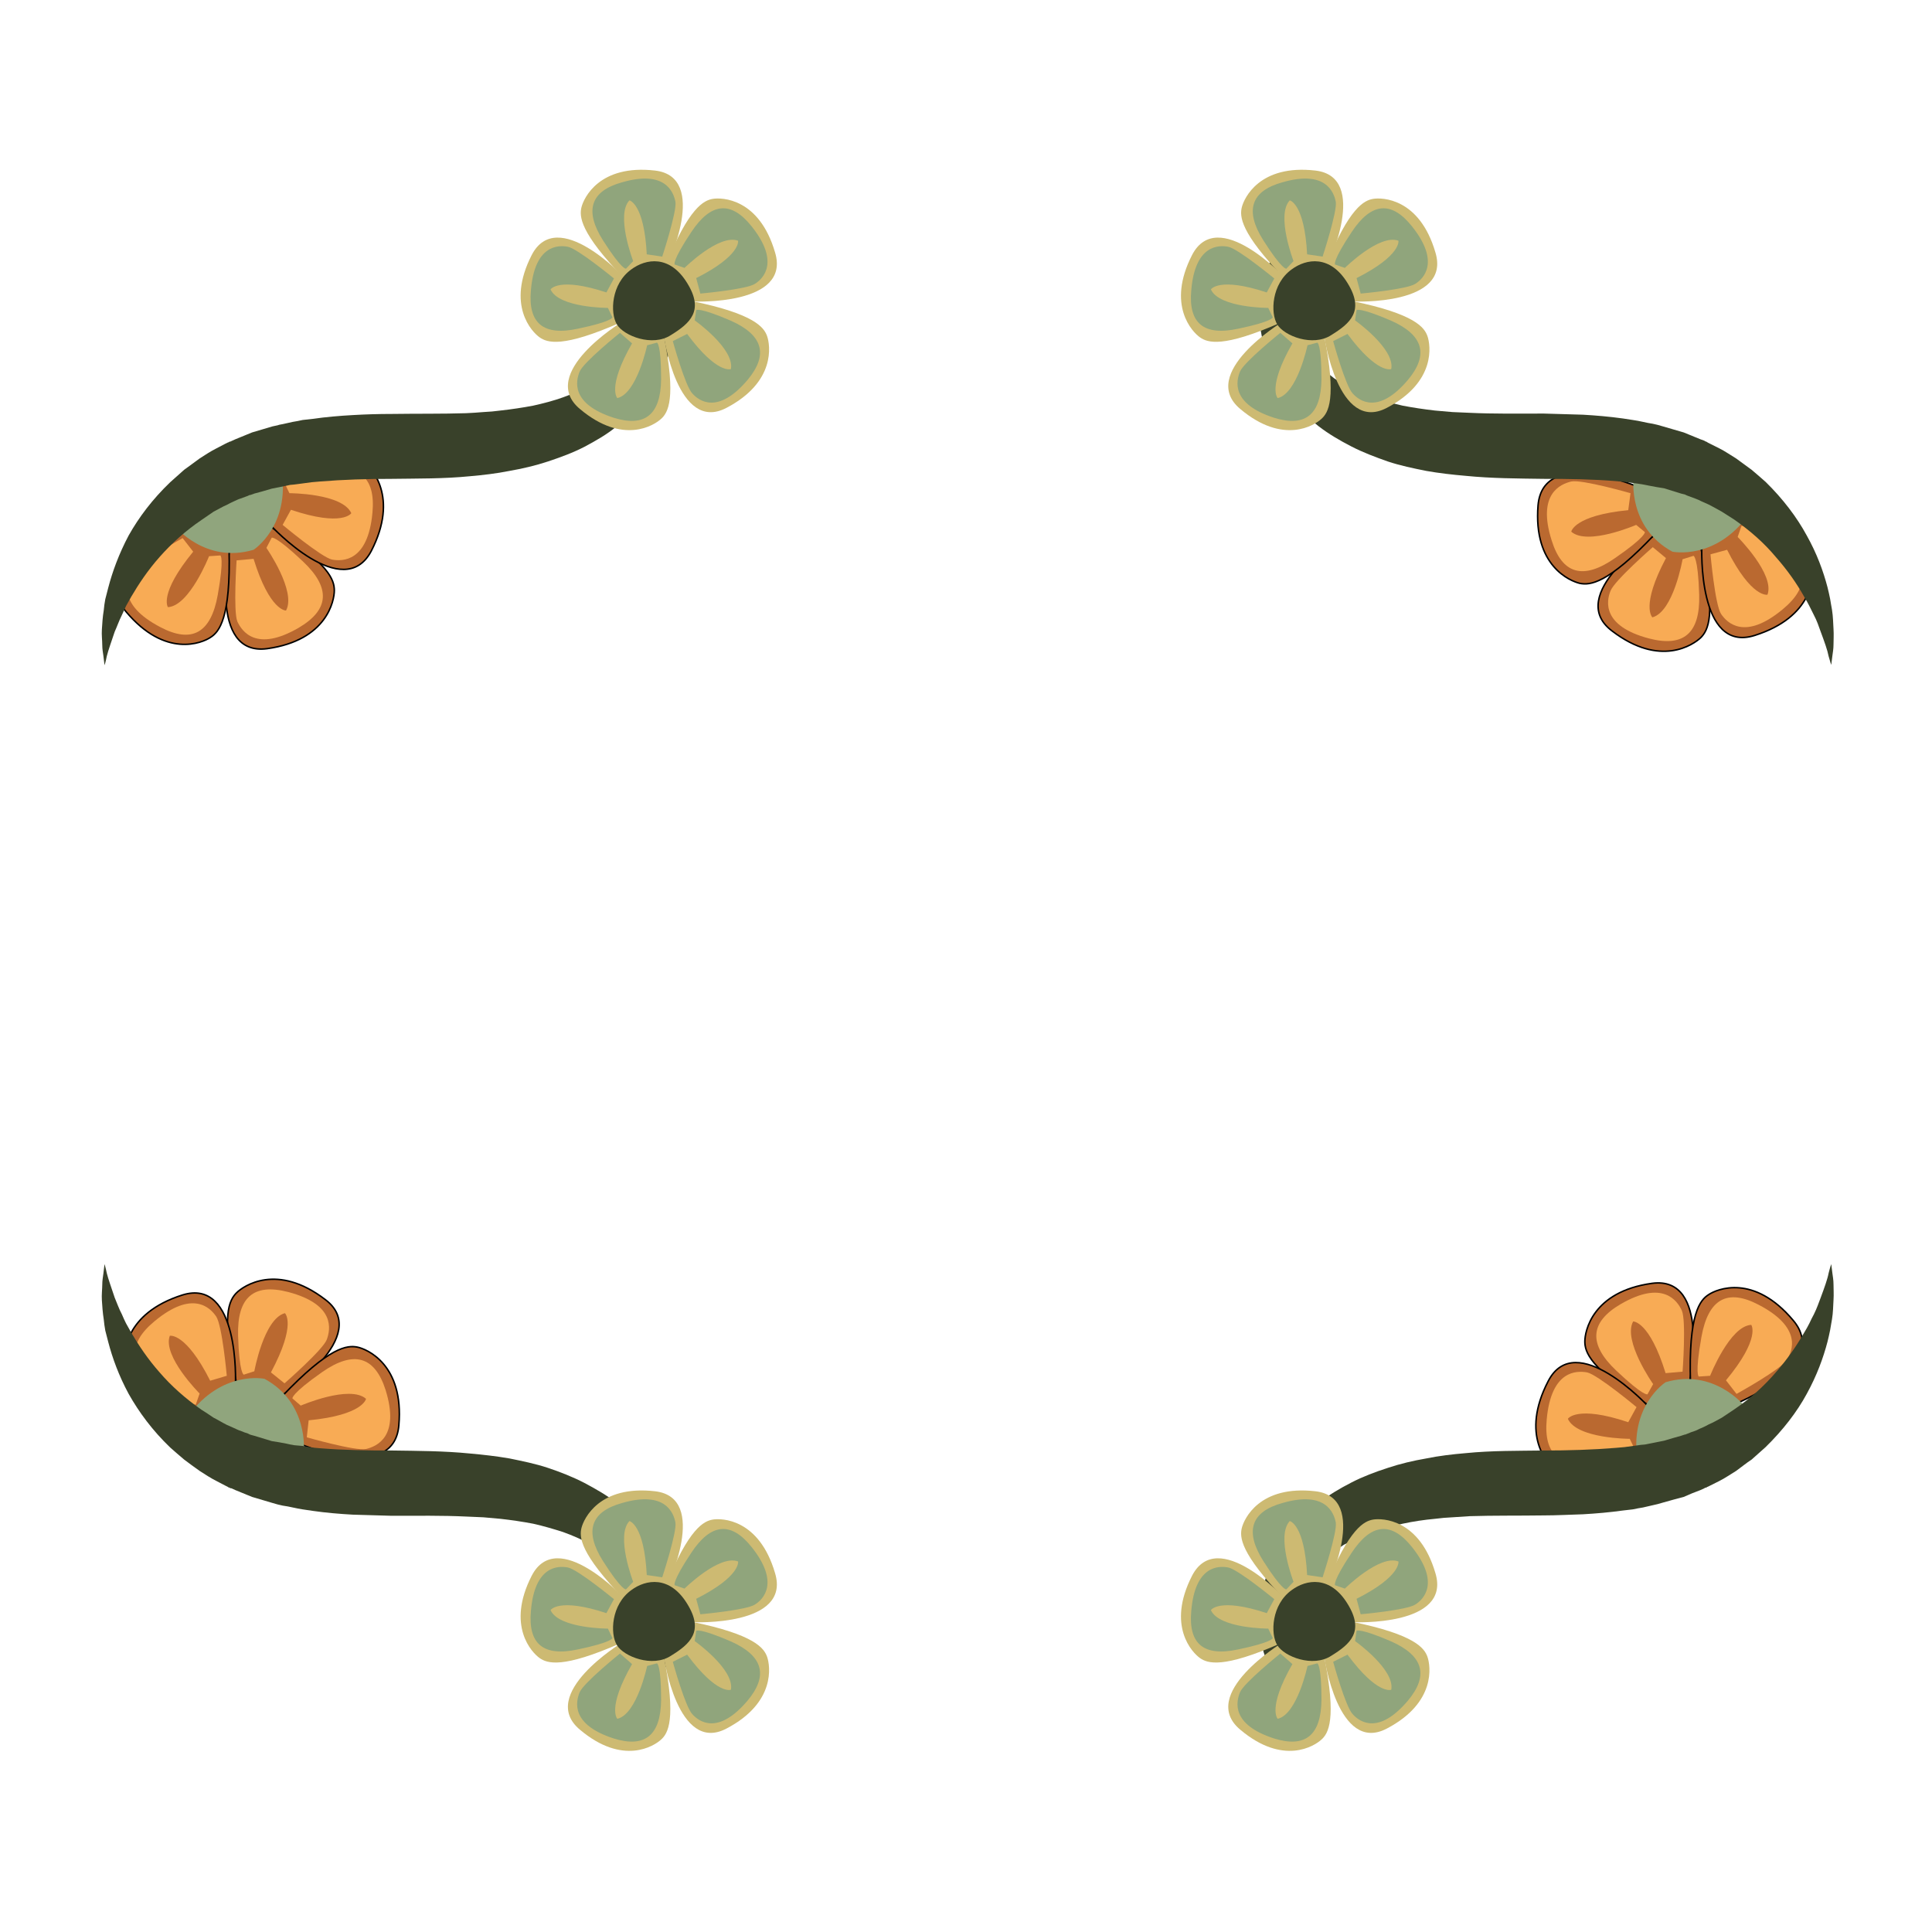
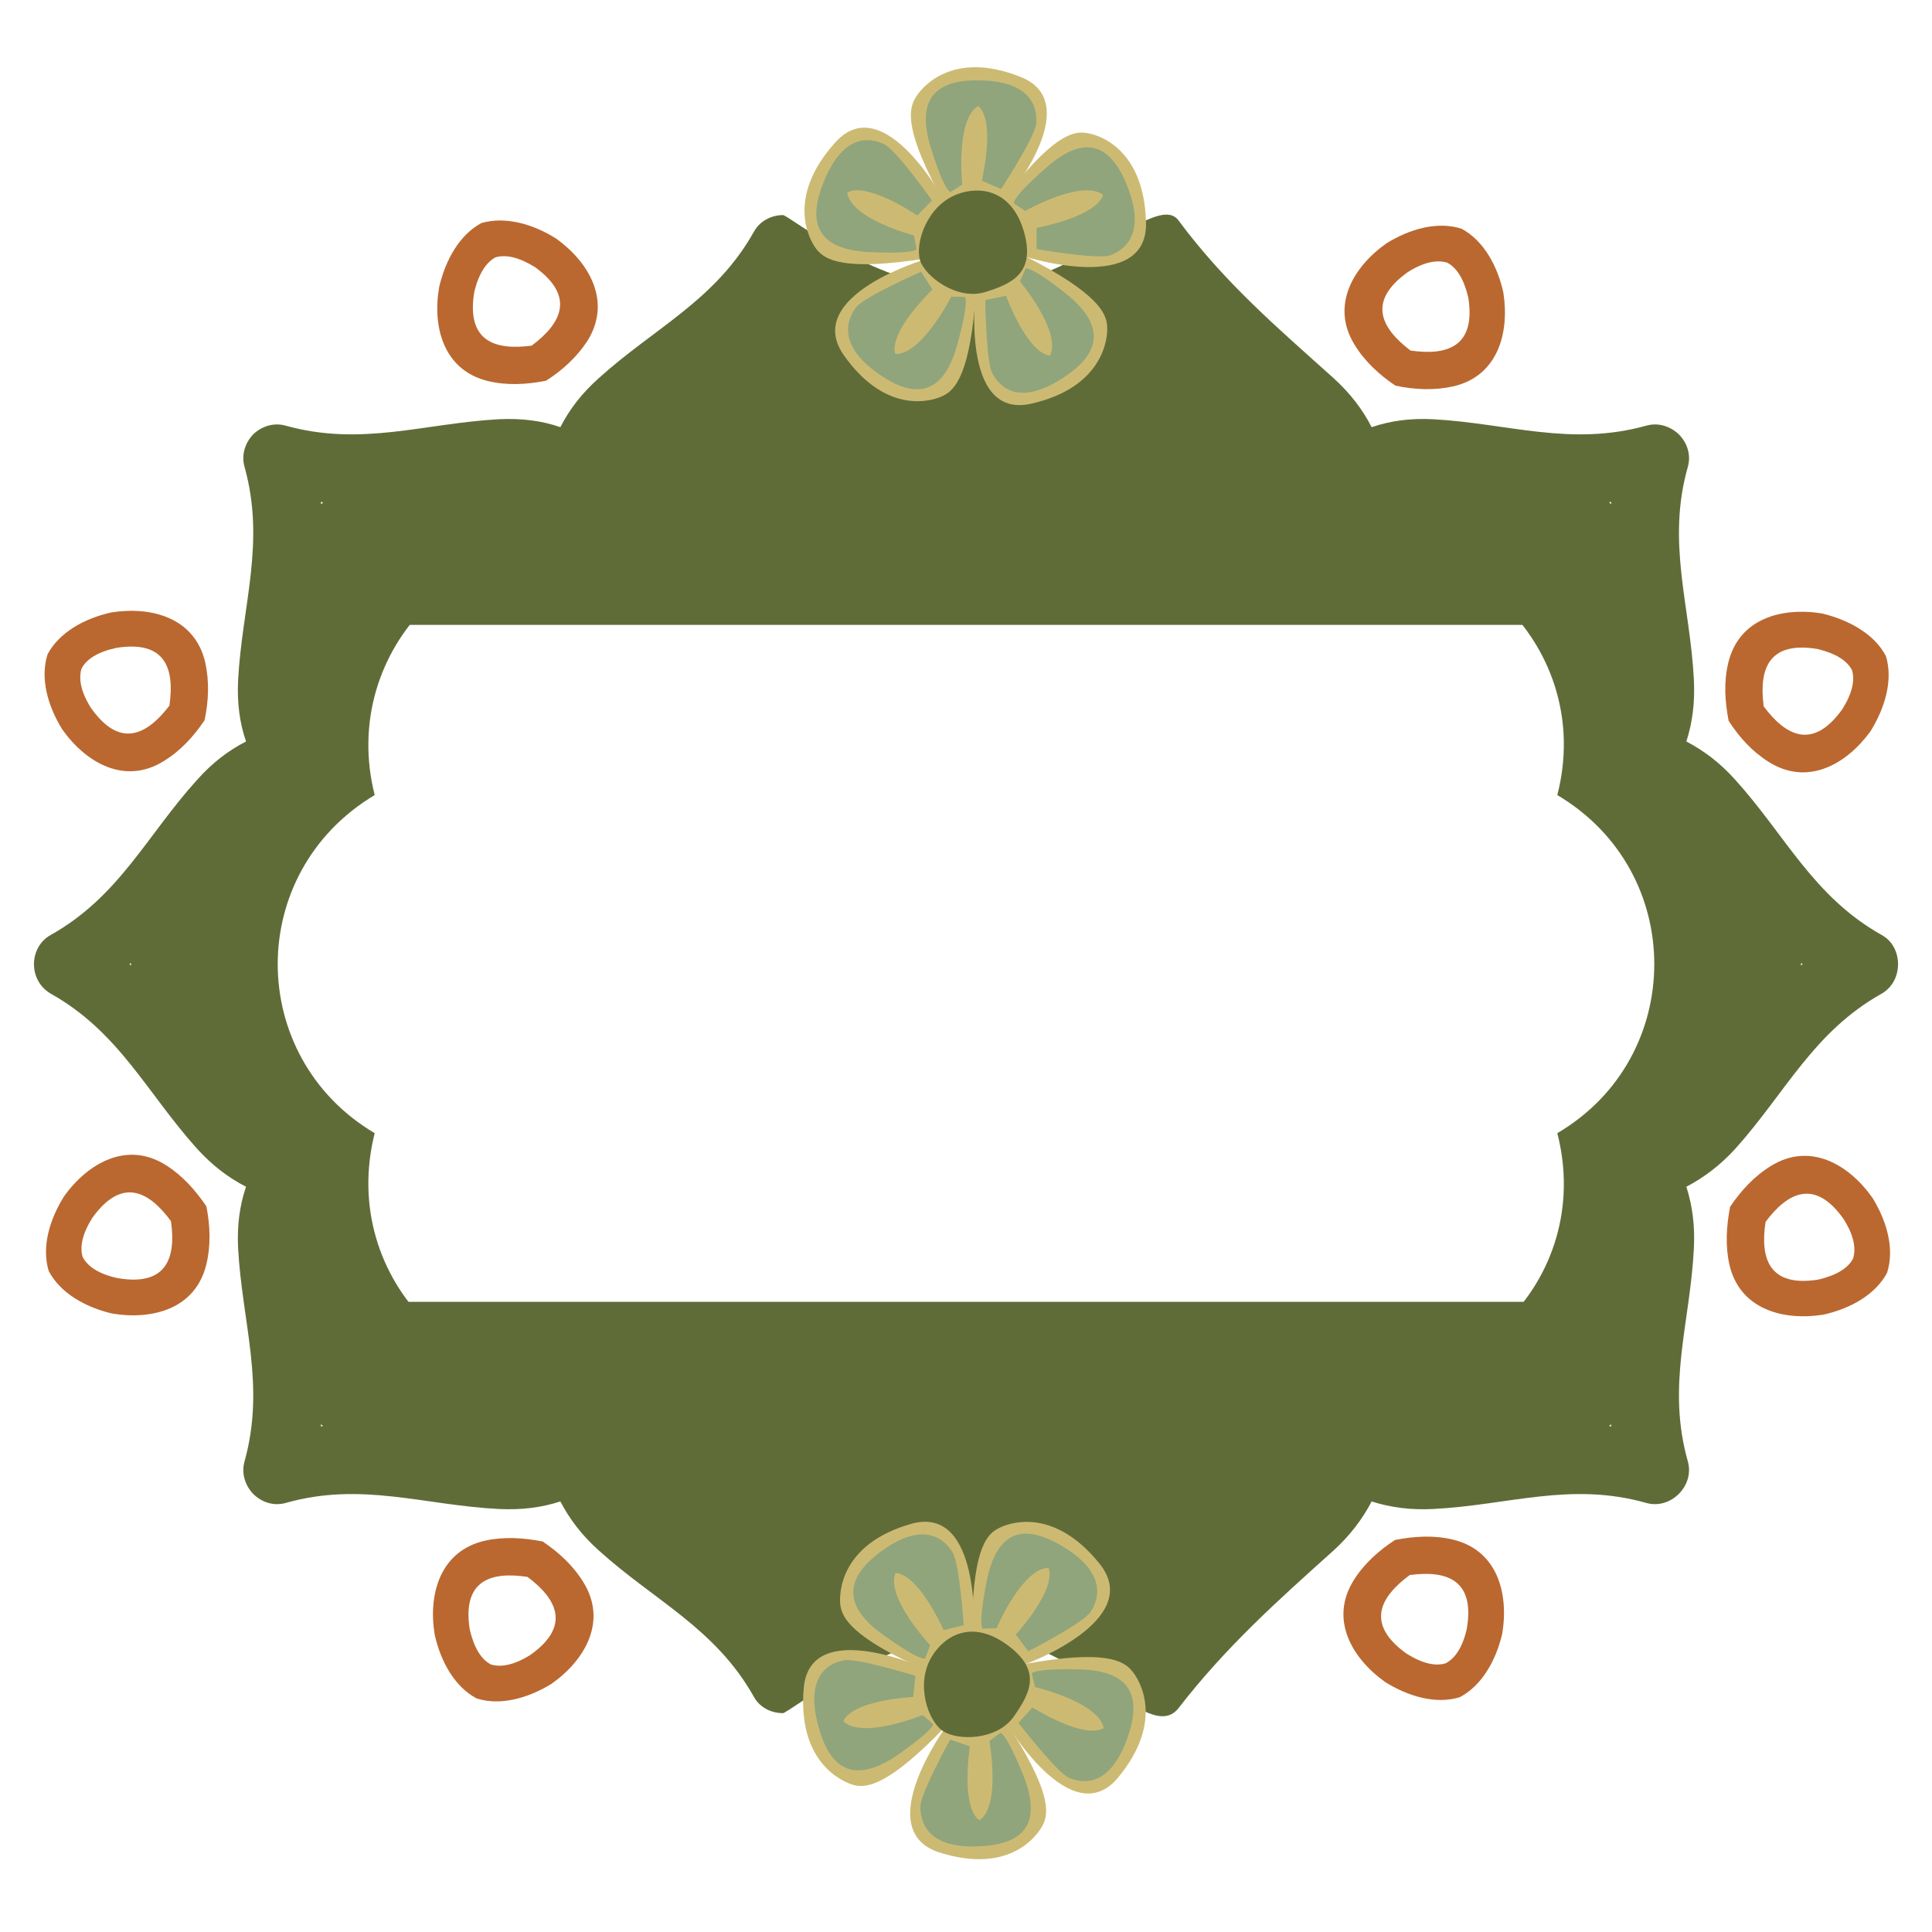
<svg xmlns="http://www.w3.org/2000/svg" height="512" viewBox="0 0 512 512" width="512">
-   <path d="m436.9 372.4c-15.7-9.7-16.9-14.2-16.9-16.9 0-2.6 1.9-13.2 17.8-15.4 15.7-2.1 10 25.8 10 25.8-9 1.9-10.9 6.5-10.9 6.5z" fill="#ba6930" stroke="#000" stroke-linecap="round" stroke-linejoin="round" stroke-width=".4" />
-   <path d="m448 366.6c-.6-18.6 2.6-22.1 4.8-23.5 2.2-1.5 12-5.6 22.4 6.8 10.3 12.1-15.9 22.4-15.9 22.4-6.5-6.6-11.3-5.7-11.3-5.7z" fill="#ba6930" stroke="#000" stroke-linecap="round" stroke-linejoin="round" stroke-width=".4" />
-   <path d="m435.7 385.5c-16.8 7.4-21.2 5.7-23.4 4.2-2.1-1.6-9.5-9.3-2-23.7 7.3-14.1 26.5 6.7 26.5 6.7-3.7 8.6-1.1 12.8-1.1 12.8z" fill="#ba6930" stroke="#000" stroke-linecap="round" stroke-linejoin="round" stroke-width=".4" />
-   <path d="m454.2 382.5-20.2 5c-2.4-14.9 7.4-21.2 7.4-21.2 12.8-3.8 20.9 6.3 20.9 6.3z" fill="#90a57d" />
-   <path d="m441.4 363.9c-4.3-13.9-8.6-13.7-8.6-13.7-2.8 5.1 5.3 16.6 5.3 16.6l-1.5 2.7s-.9.7-8.3-6.3-7-12.8 1.2-17.6c11.2-6.5 15-.9 16.2 1.7 1.2 2.7.2 16.2.2 16.2z" fill="#f8ab55" />
-   <path d="m457.4 365.8c9.3-11.2 6.7-14.7 6.7-14.7-5.7.3-10.9 13.5-10.9 13.5l-3 .2s-1.1-.4.7-10.5q2.7-15.1 15.2-8.5c11.5 6 9 12.2 7.4 14.6-1.5 2.5-13.3 9-13.3 9z" fill="#f8ab55" />
-   <path d="m431.5 376.9c-13.7-4.6-16-.9-16-.9 2.4 5.3 16.4 5.3 16.4 5.3l1.3 2.7s.1 1.2-9.8 3.3c-9.9 2-14.4-1.7-13.5-11.2 1.2-13 7.9-12.9 10.7-12.4 2.8.6 13.1 9.2 13.1 9.2z" fill="#f8ab55" />
-   <path d="m450.7 145.1c4.3 17.9 1.9 22 0 23.9-1.9 1.8-10.7 8-23.5-1.8-12.6-9.5 11.1-25.2 11.1-25.2 7.8 5 12.4 3.1 12.4 3.1z" fill="#ba6930" stroke="#000" stroke-linecap="round" stroke-linejoin="round" stroke-width=".4" />
-   <path d="m438.7 141.4c-12.7 13.5-17.4 13.7-20 13.2-2.6-.6-12.4-4.6-11.1-20.7 1.4-15.9 27.2-4.6 27.2-4.6-.1 9.3 3.9 12.1 3.9 12.1z" fill="#ba6930" stroke="#000" stroke-linecap="round" stroke-linejoin="round" stroke-width=".4" />
-   <path d="m460.8 136.7c17.1 6.6 19.1 10.9 19.5 13.5s.2 13.3-15.3 18.2c-15.2 4.8-14-23.5-14-23.5 8.6-3.4 9.8-8.2 9.8-8.2z" fill="#ba6930" stroke="#000" stroke-linecap="round" stroke-linejoin="round" stroke-width=".4" />
-   <path d="m445.6 125.7 17.8 10.7c-8.8 12.2-20.2 9.8-20.2 9.8-11.8-6.4-10.3-19.3-10.3-19.3z" fill="#90a57d" />
-   <path d="m441.5 147.9c-6.8 12.8-3.6 15.7-3.6 15.7 5.6-1.5 8-15.4 8-15.4l2.9-.9s1.2.2 1.5 10.3c.3 10.2-4.1 14-13.3 11.6-12.5-3.3-11.3-9.9-10.2-12.6 1-2.7 11.2-11.6 11.2-11.6z" fill="#f8ab55" />
-   <path d="m431.5 135.2c-14.4 1.4-15.1 5.7-15.1 5.7 4.3 3.8 17.2-1.8 17.2-1.8l2.3 1.9s.5 1.1-7.9 6.9q-12.6 8.8-16.8-4.7c-3.9-12.3 2.3-14.9 5.2-15.6 2.8-.6 15.7 3.1 15.7 3.1z" fill="#f8ab55" />
-   <path d="m457.7 145.7c6.5 12.9 10.7 11.9 10.7 11.9 2-5.4-7.9-15.3-7.9-15.3l1-2.9s.8-.8 9.3 4.7c8.4 5.6 9 11.3 1.6 17.4-10 8.3-14.7 3.6-16.3 1.2s-2.8-15.8-2.8-15.8z" fill="#f8ab55" />
-   <path d="m71.7 139.6c15.7 9.7 16.9 14.2 16.9 16.9 0 2.6-1.9 13.2-17.8 15.4-15.7 2.1-10-25.8-10-25.8 9-1.9 10.9-6.5 10.9-6.5z" fill="#ba6930" stroke="#000" stroke-linecap="round" stroke-linejoin="round" stroke-width=".4" />
-   <path d="m60.7 145.4c.5 18.6-2.7 22.1-4.9 23.5-2.2 1.5-12 5.6-22.4-6.8-10.3-12.1 15.9-22.4 15.9-22.4 6.5 6.6 11.4 5.7 11.4 5.7z" fill="#ba6930" stroke="#000" stroke-linecap="round" stroke-linejoin="round" stroke-width=".4" />
-   <path d="m72.9 126.5c16.9-7.4 21.2-5.7 23.4-4.2 2.1 1.6 9.5 9.3 2.1 23.7-7.4 14.1-26.6-6.7-26.6-6.7 3.7-8.6 1.1-12.8 1.1-12.8z" fill="#ba6930" stroke="#000" stroke-linecap="round" stroke-linejoin="round" stroke-width=".4" />
-   <path d="m54.4 129.5 20.2-5c2.4 14.9-7.4 21.2-7.4 21.2-12.8 3.8-20.9-6.3-20.9-6.3z" fill="#90a57d" />
-   <path d="m67.2 148.1c4.3 13.9 8.6 13.7 8.6 13.7 2.8-5.1-5.2-16.6-5.2-16.6l1.4-2.7s.9-.7 8.3 6.3 7 12.8-1.2 17.6c-11.2 6.5-15 .9-16.2-1.7-1.1-2.7-.2-16.2-.2-16.2z" fill="#f8ab55" />
-   <path d="m51.2 146.2c-9.2 11.2-6.7 14.7-6.7 14.7 5.7-.3 10.9-13.5 10.9-13.5l3-.2s1.1.4-.7 10.5q-2.7 15.1-15.2 8.5c-11.5-6-8.9-12.2-7.4-14.6 1.6-2.5 13.3-9 13.3-9z" fill="#f8ab55" />
-   <path d="m77.1 135.1c13.7 4.6 16 .9 16 .9-2.4-5.3-16.4-5.3-16.4-5.3l-1.3-2.7s0-1.2 9.9-3.3c9.8-2 14.3 1.7 13.4 11.2-1.2 13-7.9 12.9-10.7 12.4-2.8-.6-13.1-9.2-13.1-9.2z" fill="#f8ab55" />
-   <path d="m62.7 366.5c-4.3-17.9-1.9-22 0-23.9 1.8-1.8 10.7-8 23.5 1.8 12.6 9.5-11.2 25.2-11.2 25.2-7.7-5-12.3-3.1-12.3-3.1z" fill="#ba6930" stroke="#000" stroke-linecap="round" stroke-linejoin="round" stroke-width=".4" />
-   <path d="m74.6 370.2c12.8-13.5 17.5-13.7 20.1-13.2 2.5.5 12.4 4.6 11 20.7-1.3 15.9-27.1 4.6-27.1 4.6.1-9.3-4-12.1-4-12.1z" fill="#ba6930" stroke="#000" stroke-linecap="round" stroke-linejoin="round" stroke-width=".4" />
-   <path d="m52.6 374.9c-17.2-6.6-19.1-10.9-19.5-13.5s-.2-13.3 15.2-18.2c15.3-4.8 14.1 23.5 14.1 23.5-8.7 3.4-9.8 8.2-9.8 8.2z" fill="#ba6930" stroke="#000" stroke-linecap="round" stroke-linejoin="round" stroke-width=".4" />
-   <path d="m67.8 385.9-17.9-10.7c8.9-12.2 20.2-9.8 20.2-9.8 11.8 6.4 10.4 19.3 10.4 19.3z" fill="#90a57d" />
-   <path d="m71.8 363.7c6.9-12.9 3.7-15.7 3.7-15.7-5.6 1.5-8.1 15.4-8.1 15.4l-2.8.9s-1.2-.2-1.5-10.3c-.3-10.2 4.1-14 13.3-11.6 12.5 3.3 11.2 9.9 10.2 12.6s-11.2 11.6-11.2 11.6z" fill="#f8ab55" />
-   <path d="m81.8 376.4c14.5-1.4 15.2-5.7 15.2-5.7-4.3-3.8-17.3 1.8-17.3 1.8l-2.2-1.9s-.5-1.1 7.9-7q12.5-8.7 16.8 4.8c3.8 12.3-2.3 14.9-5.2 15.6-2.8.6-15.7-3.1-15.7-3.1z" fill="#f8ab55" />
-   <path d="m55.7 365.9c-6.5-12.9-10.7-11.9-10.7-11.9-2 5.4 7.9 15.3 7.9 15.3l-1 2.9s-.9.8-9.3-4.7c-8.4-5.6-9-11.3-1.6-17.4 10-8.3 14.7-3.6 16.3-1.2s2.8 15.7 2.8 15.7z" fill="#f8ab55" />
-   <path d="m27.4 173.8c-.1-.8-.3-1.7-.3-2.9s-.2-2.6-.1-4.1c.1-1.6.2-3.3.5-5.1.1-1 .2-1.9.4-2.9q.4-1.5.8-3.1c1.1-4.2 2.8-8.9 5.4-13.8 2.7-4.8 6.3-9.6 11-14.1q1.8-1.6 3.7-3.3c1.3-.9 2.7-2 4.1-3 1.4-.9 2.9-1.9 4.5-2.7q1.1-.6 2.3-1.2l.6-.3.3-.1.1-.1.4-.1.2-.1 1.1-.5q2.2-.9 4.4-1.8 2.7-.8 5.4-1.6l1.4-.3c.5-.2.9-.2 1.3-.3q1.4-.3 2.7-.6 1.3-.2 2.6-.5l2.7-.3c3.5-.5 7-.8 10.6-1 3.4-.2 6.9-.3 10.3-.3 6.8-.1 13.4 0 19.7-.2q2.3-.1 4.6-.3 2.3-.1 4.5-.4 4.5-.5 8.7-1.3c2.7-.6 5.4-1.3 7.9-2.2s4.8-1.9 7-3.1l.5-.2.1-.1c-.5.4-.1.1-.2.2v-.1l.3-.1.9-.6.9-.6.4-.3.4-.2c.8-.6 1.6-1.2 2.5-2 1.9-1.5 3.3-3.2 4.8-4.9 2.8-3.5 4.7-7.2 5.9-10.8 1.2-3.5 1.6-6.8 1.6-9.6 0-.7-.1-1.3-.2-2 0-.6-.1-1.2-.2-1.7q-.2-.9-.3-1.6-.1-.3-.2-.6-.1-.4-.2-.6c-.5-1.5-.8-2.4-.8-2.4s.6.7 1.7 1.9c1 1.3 2.4 3.3 3.6 6.3 1.1 3 1.8 6.9 1.6 11.5-.3 4.6-1.5 9.7-4 14.8-1.3 2.6-2.8 5.2-4.8 7.6-.9 1.2-2.2 2.5-3.4 3.8l-.5.4-.4.4-.8.7-.8.7-.2.2h-.1c-.1.1.2-.1-.2.2l-.2.1-.5.4c-2.5 2.1-5.5 3.8-8.5 5.4-3.1 1.6-6.4 2.8-9.7 3.9s-6.8 1.9-10.2 2.5c-3.5.7-7 1.1-10.4 1.4-7 .7-14 .6-20.6.7-6.7 0-13.1.2-19.2.7l-2.3.2-2.2.3-2.3.3c-.3 0-.7.1-1.1.1l-.9.2q-2 .4-4 .8-2.3.7-4.6 1.3l-1.1.4h-.2c.2 0-.4.2.3-.1l-.3.1-.4.2q-1 .4-1.9.7c-.7.2-1.2.5-1.9.8q-.9.4-1.8.9c-1.2.5-2.3 1.2-3.5 1.8q-1.6 1.1-3.2 2.2c-4.3 2.9-8 6.3-11.1 9.8s-5.5 7.1-7.5 10.5q-.7 1.3-1.4 2.5-.6 1.3-1.1 2.4c-.8 1.6-1.3 3.1-1.9 4.4-.9 2.7-1.7 4.9-2.1 6.5-.3 1.6-.6 2.4-.6 2.4s-.1-.9-.3-2.5z" fill="#39412a" />
-   <path d="m27.7 335s.3.9.6 2.4c.4 1.6 1.2 3.8 2.1 6.5.6 1.4 1.1 2.9 1.9 4.4q.5 1.2 1.1 2.4.7 1.2 1.4 2.5c2 3.4 4.4 7 7.5 10.5 3.1 3.6 6.8 6.9 11.1 9.9q1.6 1 3.2 2.1c1.2.6 2.3 1.3 3.5 1.9q.9.4 1.8.8c.7.3 1.2.6 1.9.8q.9.4 1.9.7l.4.2.3.1c-.7-.2-.1 0-.3-.1l.2.1 1.1.3q2.3.7 4.6 1.4 2 .3 4 .7l.9.2c.4.1.8.1 1.1.2l2.3.2 2.2.4 2.3.2c6.1.5 12.5.6 19.2.6 6.6.1 13.6.1 20.6.8 3.4.3 6.9.7 10.4 1.3 3.4.7 6.9 1.4 10.2 2.5s6.6 2.4 9.7 4c3 1.6 6 3.3 8.5 5.3l.5.4.2.1c.4.4.1.1.2.2l.1.1.2.1.8.8.8.7.4.3.5.5c1.2 1.3 2.5 2.5 3.4 3.7 2 2.5 3.5 5.1 4.8 7.6 2.5 5.1 3.7 10.3 4 14.8.2 4.6-.5 8.5-1.6 11.5-1.2 3-2.6 5.1-3.6 6.3-1.1 1.3-1.7 1.9-1.7 1.9s.3-.8.8-2.3q.1-.3.2-.6.1-.3.2-.7.1-.7.3-1.5c.1-.5.2-1.2.2-1.8.1-.6.2-1.3.2-2 0-2.8-.4-6.1-1.6-9.6s-3.1-7.3-5.9-10.7c-1.5-1.7-2.9-3.5-4.8-4.9-.9-.9-1.7-1.4-2.5-2.1l-.4-.2-.4-.3-.9-.6-.9-.5-.3-.2c.1 0-.3-.2.2.1h-.1l-.5-.3c-2.2-1.2-4.5-2.2-7-3.1-2.5-.8-5.2-1.6-7.9-2.2q-4.2-.8-8.7-1.3-2.2-.2-4.5-.4-2.3-.1-4.6-.2c-6.3-.3-12.9-.2-19.7-.2-3.4-.1-6.9-.2-10.3-.3-3.6-.2-7.1-.5-10.6-1l-2.7-.4q-1.3-.2-2.6-.5-1.3-.3-2.7-.5c-.4-.1-.8-.2-1.3-.3l-1.4-.4q-2.7-.8-5.4-1.6-2.2-.9-4.4-1.8l-1.1-.5h-.2l-.4-.2h-.1l-.3-.2-.6-.3q-1.2-.6-2.3-1.2c-1.6-.8-3.1-1.8-4.5-2.7-1.4-1-2.8-2-4.1-3q-1.9-1.6-3.7-3.2c-4.7-4.5-8.3-9.4-11-14.2-2.6-4.8-4.3-9.5-5.4-13.7q-.4-1.6-.8-3.1c-.2-1-.3-2-.4-2.9-.3-1.9-.4-3.6-.5-5.1s.1-3 .1-4.1c0-1.2.2-2.2.3-3 .2-1.6.3-2.5.3-2.5z" fill="#39412a" />
-   <path d="m485.6 337.4c.1.8.3 1.8.3 3s.1 2.6 0 4.1c-.1 1.6-.1 3.3-.4 5.1-.2 1-.3 1.9-.5 2.9q-.3 1.5-.7 3.1c-1.1 4.2-2.8 8.9-5.5 13.8-2.6 4.8-6.3 9.6-10.9 14.1q-1.8 1.6-3.7 3.3c-1.4.9-2.7 2-4.1 3-1.5.9-2.9 1.9-4.5 2.7q-1.2.6-2.4 1.2l-.6.3-.3.1v.1l-.5.1-.1.1-1.1.5q-2.2.8-4.4 1.8-2.7.7-5.5 1.5l-1.4.4c-.4.1-.8.2-1.3.3q-1.3.3-2.6.6-1.3.2-2.7.5l-2.6.3c-3.6.5-7.1.8-10.6 1-3.5.1-7 .3-10.3.3-6.9.1-13.4 0-19.7.2-1.6.1-3.1.2-4.6.3q-2.3.1-4.6.4-4.4.4-8.6 1.3c-2.7.6-5.4 1.3-7.9 2.2s-4.9 1.9-7.1 3.1l-.4.2-.1.1c.5-.4.1-.1.2-.2l-.1.1-.2.1-.9.6-.9.6-.5.3-.3.2c-.8.6-1.7 1.2-2.6 2-1.8 1.5-3.3 3.2-4.7 4.9-2.8 3.5-4.8 7.2-5.9 10.8-1.2 3.5-1.7 6.8-1.6 9.6 0 .7.1 1.3.2 2 0 .6 0 1.2.2 1.7q.2.9.3 1.6.1.3.1.6.2.3.3.6c.5 1.5.7 2.3.7 2.3s-.5-.6-1.6-1.8c-1-1.3-2.4-3.3-3.6-6.3-1.1-3-1.8-6.9-1.6-11.5s1.4-9.7 4-14.8c1.3-2.6 2.8-5.2 4.8-7.6.9-1.3 2.2-2.5 3.4-3.8l.5-.4.4-.4.8-.7.8-.7.2-.2c.1-.1-.2.1.3-.2l.1-.1.5-.4c2.6-2.1 5.5-3.8 8.6-5.4s6.3-2.8 9.7-3.9c3.3-1.1 6.7-1.9 10.2-2.5 3.4-.7 6.9-1.1 10.4-1.4 7-.7 13.9-.6 20.6-.7 6.7 0 13.1-.2 19.2-.7l2.3-.2 2.2-.3 2.2-.3c.4 0 .8-.1 1.1-.1l1-.2q2-.4 4-.8 2.3-.7 4.5-1.3l1.2-.4h.1c-.1 0 .4-.2-.3.1h.1l.2-.1.5-.2q.9-.4 1.9-.7c.6-.2 1.2-.6 1.8-.8q.9-.4 1.8-.9c1.2-.5 2.4-1.2 3.5-1.8q1.7-1.1 3.3-2.2c4.3-2.9 8-6.3 11-9.8 3.1-3.5 5.6-7.2 7.5-10.5q.8-1.3 1.4-2.5.6-1.3 1.2-2.4c.8-1.6 1.3-3.1 1.8-4.4 1-2.7 1.8-4.9 2.1-6.5.4-1.6.7-2.4.7-2.4s.1.9.3 2.4z" fill="#39412a" />
-   <path d="m485.3 176.2s-.3-.8-.7-2.3c-.3-1.6-1.1-3.8-2.1-6.5-.5-1.4-1-2.9-1.8-4.4q-.6-1.2-1.2-2.4-.6-1.2-1.4-2.5c-1.9-3.4-4.4-7-7.5-10.5-3-3.6-6.7-6.9-11-9.9q-1.6-1-3.3-2.1c-1.1-.6-2.3-1.3-3.5-1.9q-.9-.4-1.8-.8c-.6-.3-1.2-.6-1.8-.8q-1-.4-1.9-.7l-.5-.2-.2-.1h-.1c.7.2.2 0 .3.1l-.1-.1-1.2-.3q-2.2-.7-4.5-1.4-2-.3-4-.7l-1-.2c-.3-.1-.7-.1-1.1-.2l-2.2-.3-2.2-.3-2.3-.2c-6.1-.5-12.5-.6-19.2-.6-6.7-.1-13.6-.1-20.6-.8-3.5-.3-7-.7-10.4-1.3-3.5-.7-6.9-1.4-10.2-2.5-3.4-1.2-6.6-2.4-9.7-4s-6-3.3-8.6-5.3l-.5-.4-.1-.1c-.5-.4-.2-.1-.3-.2v-.1l-.2-.1-.8-.8-.8-.7-.4-.3-.5-.5c-1.2-1.3-2.5-2.5-3.4-3.7-2-2.5-3.5-5.1-4.8-7.6-2.6-5.1-3.8-10.3-4-14.8-.2-4.6.5-8.6 1.6-11.5 1.2-3 2.6-5.1 3.6-6.3 1.1-1.3 1.6-1.9 1.6-1.9s-.2.8-.7 2.3q-.1.3-.3.6 0 .3-.1.7-.1.7-.3 1.5c-.2.5-.2 1.1-.2 1.8-.1.6-.2 1.3-.2 2-.1 2.7.4 6.1 1.6 9.6 1.1 3.5 3.1 7.3 5.9 10.7 1.4 1.7 2.9 3.5 4.7 4.9.9.9 1.8 1.4 2.6 2.1l.3.2.5.3.9.6.9.5.2.2h.1c-.1 0 .3.2-.2-.1h.1l.4.3c2.2 1.2 4.6 2.2 7.1 3.1 2.5.8 5.2 1.6 7.9 2.2q4.2.8 8.6 1.3 2.3.2 4.6.4 2.3.1 4.6.2c6.3.3 12.8.2 19.7.2 3.3.1 6.8.2 10.3.3 3.5.2 7 .5 10.6 1l2.6.4q1.4.2 2.7.5 1.3.3 2.6.5c.5.1.9.2 1.3.3l1.4.4q2.8.8 5.5 1.6 2.2.9 4.4 1.8l1.1.4.1.1.5.2.3.2.6.3q1.2.6 2.4 1.2c1.6.8 3 1.8 4.5 2.7 1.4 1 2.7 2 4.1 3q1.9 1.6 3.7 3.2c4.6 4.5 8.3 9.4 10.9 14.2 2.7 4.8 4.4 9.5 5.5 13.7q.4 1.6.7 3.1c.2 1 .3 2 .5 2.9.3 1.9.3 3.6.4 5.1s0 3 0 4.1c0 1.2-.2 2.2-.3 3-.2 1.6-.3 2.4-.3 2.4z" fill="#39412a" />
+   <path d="m93.3 345h324.7v47.6h-324.7z" fill="#606c38" />
+   <path d="m93.3 118h324.7v47.6h-324.7z" fill="#606c38" />
+   <path d="m257 76.6c27-.1 49.4-26.2 55.3-18.2 12.4 16.7 26.3 28.5 41.1 41.8 4.4 4 7.7 8.3 10.1 13 5-1.7 10.3-2.4 16.3-2.1 19.9 1.1 36.4 7.3 56.5 1.7 3.2-.9 6.4.2 8.6 2.3 2.2 2.2 3.3 5.4 2.4 8.6-5.7 20.1.6 36.6 1.6 56.5.3 6-.4 11.4-2 16.3 4.6 2.4 9 5.7 13 10.2 13.3 14.7 20.6 30.9 38.8 41.1 2.9 1.6 4.3 4.7 4.3 7.7 0 3.1-1.4 6.1-4.3 7.8-18.2 10.2-25.5 26.3-38.8 41.1-4 4.4-8.4 7.7-13 10.1 1.6 5 2.3 10.3 2 16.3-1 19.9-7.3 36.4-1.6 56.5.9 3.2-.2 6.4-2.4 8.6s-5.4 3.3-8.6 2.4c-20.1-5.7-36.6.6-56.5 1.6-6 .3-11.3-.4-16.3-2-2.4 4.6-5.7 9-10.1 13-14.8 13.3-28.4 25.4-41.1 41.8-8 10.1-26.8-19.2-54.1-19.3-23.7-.1-49.3 20.6-50.7 20.6-3 0-6.1-1.4-7.7-4.3-10.2-18.2-26.4-25.5-41.1-38.8-4.5-4-7.8-8.4-10.2-13-4.9 1.6-10.3 2.3-16.3 2-19.9-1-36.4-7.3-56.5-1.6-3.2.9-6.4-.2-8.6-2.4-2.1-2.2-3.2-5.4-2.3-8.6 5.6-20.1-.6-36.6-1.7-56.5-.3-6 .4-11.3 2.1-16.3-4.7-2.4-9-5.7-13-10.1-13.3-14.8-20.6-30.9-38.8-41.1-2.9-1.7-4.4-4.7-4.4-7.8 0-3 1.5-6.1 4.4-7.7 18.2-10.2 25.5-26.4 38.8-41.1 4-4.5 8.3-7.8 13-10.2-1.7-4.9-2.4-10.3-2.1-16.3 1.1-19.9 7.3-36.4 1.7-56.5-.9-3.2.2-6.4 2.3-8.6 2.2-2.1 5.4-3.2 8.6-2.3 20.1 5.6 36.6-.6 56.5-1.7 6-.3 11.4.4 16.3 2.1 2.4-4.7 5.7-9 10.2-13 14.7-13.3 30.9-20.6 41.1-38.8 1.6-2.9 4.7-4.4 7.7-4.4 1.5 0 25.4 19.7 49.5 19.6zm-144.2 84.2c-12.2 12.3-18.4 30.6-13.5 49.9-17.1 10.2-25.7 27.5-25.7 44.8s8.6 34.7 25.7 44.8c-4.9 19.4 1.3 37.7 13.5 49.9 12.3 12.3 30.6 18.5 49.9 13.5 10.2 17.2 27.5 25.7 44.8 25.7s131.7-8.5 141.8-25.7c19.4 5 37.7-1.2 49.9-13.5 12.3-12.2 18.5-30.5 13.5-49.9 17.2-10.1 25.7-27.5 25.7-44.8s-8.5-34.6-25.7-44.8c5-19.3-1.2-37.6-13.5-49.9-12.2-12.2-31.4-17.9-50.7-13-10.2-17.1-123.7-26.2-141-26.2s-34.6 8.6-44.8 25.7c-19.3-4.9-37.6 1.3-49.9 13.5zm314.1-27.2q.1-.3.1-.6-.3.1-.6.1.2.1.3.3.1.1.2.2zm50.4 122.3q.2-.2.4-.4-.2-.2-.4-.3 0 .1 0 .3 0 .2 0 .4zm-50.9 122q.3.1.6.1 0-.3-.1-.6-.1.2-.2.3-.1.1-.3.2zm-341.3-.5q0 .3-.1.6.3 0 .6-.1-.1-.1-.2-.2-.2-.1-.3-.3zm-50.3-122.2q-.3.1-.5.3.2.2.5.4-.1-.2-.1-.4 0-.2.1-.3zm50.8-122.1q-.3 0-.6-.1.1.3.1.6.1-.1.3-.2.1-.2.2-.3z" fill="#606c38" fill-rule="evenodd" />
+   <path d="m147.5 63.3c8.8 6.4 14.6 16.7 8.2 27-2.8 4.3-6.6 7.8-11 10.6-5.1 1-10.3 1.3-15.3.1-11.8-2.8-14.9-14.3-13-25 1.7-7.2 5.4-13.8 11.2-16.9 6.3-1.8 13.6.2 19.9 4.2zm348.2 130.5c-6.4 8.8-16.7 14.6-27 8.1-4.3-2.7-7.8-6.5-10.6-10.9-1-5.2-1.3-10.3-.1-15.3 2.8-11.8 14.2-14.9 25-13.1 7.2 1.8 13.8 5.5 16.8 11.3 1.9 6.3-.2 13.6-4.1 19.9zm-128.7 251.9c-8.9-6.4-14.7-16.7-8.2-27 2.7-4.3 6.6-7.8 10.9-10.6 5.2-1 10.3-1.3 15.3-.1 11.8 2.8 14.9 14.2 13.1 25-1.7 7.2-5.5 13.8-11.3 16.8-6.3 1.9-13.6-.2-19.8-4.1zm-350-128.7c6.4-8.9 16.8-14.7 27-8.2 4.3 2.7 7.8 6.6 10.7 10.9 1 5.2 1.2 10.3 0 15.3-2.8 11.8-14.2 14.9-25 13.1-7.2-1.7-13.8-5.5-16.8-11.3-1.9-6.3.2-13.6 4.1-19.8zm124.8-246.2c-4.4-2.7-7.8-3.4-10.5-2.6-2.4 1.3-4.4 4.2-5.6 9.1-2.2 13.1 5.4 15.6 15.2 14.3 7.9-5.9 11.6-13 .9-20.8zm346.4 117.2c2.7-4.3 3.4-7.7 2.6-10.4-1.3-2.5-4.2-4.4-9.1-5.6-13.1-2.2-15.6 5.4-14.3 15.2 5.9 7.9 13 11.6 20.8.8zm-115.5 250.2c4.3 2.7 7.7 3.4 10.4 2.6 2.5-1.3 4.5-4.2 5.6-9.1 2.3-13.1-5.4-15.6-15.1-14.3-8 5.9-11.7 13-.9 20.8zm-348.2-115.5c-2.7 4.3-3.4 7.7-2.6 10.4 1.3 2.5 4.2 4.5 9.2 5.6 13.1 2.3 15.6-5.4 14.2-15.1-5.9-8-13-11.7-20.8-.9z" fill="#ba6830" fill-rule="evenodd" />
+   <path d="m398.4 77.5c1.7 10.8-1.5 22.2-13.3 24.9-5 1.1-10.1.9-15.3-.2-4.3-2.9-8.1-6.4-10.8-10.8-6.4-10.3-.5-20.6 8.4-26.9 6.3-3.9 13.6-5.9 19.9-3.9 5.8 3.1 9.5 9.7 11.1 16.9zm84.8 270.9c-10.8 1.7-22.2-1.5-24.9-13.3-1.1-5-.8-10.1.2-15.3 2.9-4.3 6.4-8.1 10.8-10.8 10.3-6.4 20.6-.5 26.9 8.4 3.9 6.3 5.9 13.6 3.9 19.9-3.1 5.8-9.7 9.5-16.9 11.1zm-368 84.8c-1.8-10.8 1.5-22.2 13.3-24.9 5-1.1 10.1-.8 15.3.2 4.3 2.9 8.1 6.4 10.8 10.8 6.4 10.3.5 20.6-8.4 26.9-6.3 3.9-13.7 5.9-19.9 3.9-5.8-3.1-9.5-9.7-11.1-16.9zm-85.7-270.9c10.8-1.7 22.2 1.5 24.9 13.3 1.1 5 .9 10.2-.2 15.3-2.9 4.3-6.4 8.1-10.8 10.8-10.3 6.4-20.6.5-26.9-8.4-3.9-6.3-5.9-13.6-3.9-19.9 3.1-5.8 9.7-9.5 16.9-11.1zm359.6-83.5c-1.2-5-3.1-7.9-5.6-9.2-2.7-.8-6.1-.2-10.4 2.5-10.8 7.7-7.2 14.8.7 20.8 9.7 1.4 17.4-1 15.3-14.1zm92.8 260.3c5-1.2 7.9-3.1 9.2-5.6.8-2.7.2-6.1-2.5-10.4-7.6-10.8-14.8-7.2-20.7.7-1.5 9.7.9 17.4 14 15.3zm-357.4 92.8c1.2 5 3.1 7.9 5.6 9.2 2.6.8 6.1.2 10.4-2.5 10.8-7.6 7.2-14.8-.7-20.7-9.7-1.5-17.4.9-15.3 14zm-93.7-260.2c-5 1.1-7.9 3-9.2 5.5-.8 2.7-.2 6.1 2.5 10.4 7.7 10.9 14.8 7.2 20.8-.6 1.4-9.8-1-17.4-14.1-15.3z" fill="#ba6830" fill-rule="evenodd" />
  <g fill="#cdba72">
-     <path d="m350.9 438.9c3.4 16.8 1.1 20.5-.7 22.1-1.8 1.7-10.1 7-21.5-2.6-11.3-9.4 11-23 11-23 7 5 11.2 3.5 11.2 3.5z" />
-     <path d="m339.6 435.4c-15.6 6.9-19.6 5.4-21.6 4s-8.9-8.5-2.1-21.8c6.8-13.2 24.6 6 24.6 6-3.3 7.9-.9 11.8-.9 11.8z" />
-     <path d="m340.5 423.9c-11.9-12.3-12-16.6-11.4-19s4.7-11.4 19.5-9.7c14.5 1.7 3.1 25.4 3.1 25.4-8.5-.4-11.2 3.3-11.2 3.3z" />
-     <path d="m358.4 429.8c16.6 3.4 19.1 7 19.9 9.3s2.4 12.1-10.8 19c-13 6.8-16.6-19.2-16.6-19.2 7.3-4.6 7.5-9.1 7.5-9.1z" />
-     <path d="m351.2 420.7c6.4-15.9 10.4-17.6 12.7-18 2.4-.4 12.3-.2 16.5 14.2 4.3 14.2-21.7 13-21.7 13-3.1-8.1-7.5-9.2-7.5-9.2z" />
+     <path d="m245.6 68.6s-33.1 9.6-22 25.5c11.3 16.1 23.7 12.2 26.5 10.7 2.9-1.5 7.1-5.4 8.6-28 0 0-6 .5-13.1-8.2z" />
+     <path d="m250.6 53.8s-16.2-30.5-29.2-16.1c-13.3 14.7-6.9 26.1-4.9 28.5 2.1 2.5 6.7 5.8 28.9 2.3 0 0-1.8-5.8 5.2-14.7z" />
+     <path d="m265.9 53.8s22.5-26.3 4.6-33.4c-18.2-7.3-26.5 2.9-28 5.7-1.6 2.8-3.1 8.4 7.9 28 0 0 4.7-3.7 15.5-.3z" />
+     <path d="m258.6 76.8s-4.3 34.4 14.6 30.2c19.2-4.3 20.5-17.4 20.2-20.6-.2-3.2-2.1-8.6-22.1-18.7 0 0-1.9 5.8-12.7 9.1z" />
+     <path d="m271.6 68s32.7 10.4 32.1-9.1c-.5-19.8-12.9-23.4-16.1-23.7-3.2-.4-8.8.5-22.4 18.6 0 0 5.2 2.9 6.4 14.2z" />
  </g>
-   <path d="m342.3 421.4c3.9-2.9 10.2-3.9 14.8 3.6 4.6 7.4.7 10.7-4.3 13.8-4.9 3.2-12.5.2-14.3-2.8-1.9-3.1-1.5-10.8 3.8-14.6z" fill="#39412a" />
-   <path d="m342.5 441c-6.7 11.7-3.9 14.5-3.9 14.5 5.2-1.2 7.9-14 7.9-14l2.6-.7s1.1.2 1.1 9.7c-.1 9.4-4.3 12.8-12.6 10.2-11.4-3.7-10-9.7-9-12.2s10.7-10.3 10.7-10.3z" fill="#90a57c" />
-   <path d="m335.7 427.5c-12.7-4.2-14.8-.8-14.8-.8 2.2 4.9 15.2 4.9 15.2 4.9l1.2 2.5s0 1.1-9.1 3c-9.2 2-13.3-1.4-12.5-10.2 1-12 7.2-12 9.8-11.5s12.2 8.4 12.2 8.4z" fill="#90a57c" />
-   <path d="m346.4 417.4c-.7-13.5-4.6-14.3-4.6-14.3-3.7 3.9 1 16.1 1 16.1l-1.9 2s-1 .5-6.1-7.5c-5-7.9-3.3-13.1 5.1-15.4 11.4-3.3 13.6 2.6 14.1 5.2.4 2.6-3.5 14.5-3.5 14.5z" fill="#90a57c" />
-   <path d="m357.1 438.5c8 10.8 11.6 9.3 11.6 9.3 1-5.4-9.6-12.9-9.6-12.9l.4-2.7s.6-.9 9.2 2.8c8.5 3.8 10 9 4.4 15.7-7.8 9.2-12.8 5.6-14.6 3.6-1.9-1.9-5.2-13.9-5.2-13.9z" fill="#90a57c" />
-   <path d="m359.5 423.7c11.9-6 11.1-9.9 11.1-9.9-5-1.9-14.2 7.2-14.2 7.2l-2.6-.9s-.8-.8 4.4-8.6q7.8-11.8 16-1.5c7.5 9.4 3.1 13.8.9 15.2-2.2 1.5-14.5 2.6-14.5 2.6z" fill="#90a57c" />
-   <path d="m175.9 438.9c3.4 16.8 1.1 20.5-.7 22.1-1.8 1.7-10.1 7-21.5-2.6-11.3-9.4 11-23 11-23 7 5 11.2 3.5 11.2 3.5z" fill="#cdba72" />
-   <path d="m164.6 435.4c-15.6 6.9-19.6 5.4-21.6 4s-8.9-8.5-2.1-21.8c6.8-13.2 24.6 6 24.6 6-3.3 7.9-.9 11.8-.9 11.8z" fill="#cdba72" />
-   <path d="m165.5 423.9c-11.9-12.3-12-16.6-11.4-19s4.7-11.4 19.5-9.7c14.5 1.7 3.1 25.4 3.1 25.4-8.5-.4-11.2 3.3-11.2 3.3z" fill="#cdba72" />
-   <path d="m183.4 429.8c16.6 3.4 19.1 7 19.9 9.3s2.4 12.1-10.8 19c-13 6.8-16.6-19.2-16.6-19.2 7.3-4.6 7.5-9.1 7.5-9.1z" fill="#cdba72" />
-   <path d="m176.2 420.7c6.4-15.9 10.4-17.6 12.7-18 2.4-.4 12.3-.2 16.5 14.2 4.3 14.2-21.7 13-21.7 13-3.1-8.1-7.5-9.2-7.5-9.2z" fill="#cdba72" />
-   <path d="m167.3 421.4c3.9-2.9 10.2-3.9 14.8 3.6 4.6 7.4.7 10.7-4.3 13.8-4.9 3.2-12.5.2-14.3-2.8-1.9-3.1-1.5-10.8 3.8-14.6z" fill="#39412a" />
-   <path d="m167.5 441c-6.7 11.7-3.9 14.5-3.9 14.5 5.2-1.2 7.9-14 7.9-14l2.6-.7s1.1.2 1.1 9.7c-.1 9.4-4.3 12.8-12.6 10.2-11.4-3.7-10-9.7-9-12.2s10.7-10.3 10.7-10.3z" fill="#90a57c" />
-   <path d="m160.7 427.5c-12.7-4.2-14.8-.8-14.8-.8 2.2 4.9 15.2 4.9 15.2 4.9l1.2 2.5s0 1.1-9.1 3c-9.2 2-13.3-1.4-12.5-10.2 1-12 7.2-12 9.8-11.5s12.2 8.4 12.2 8.4z" fill="#90a57c" />
-   <path d="m171.4 417.4c-.7-13.5-4.6-14.3-4.6-14.3-3.7 3.9 1 16.1 1 16.1l-1.9 2s-1 .5-6.1-7.5c-5-7.9-3.3-13.1 5.1-15.4 11.4-3.3 13.6 2.6 14.1 5.2.4 2.6-3.5 14.5-3.5 14.5z" fill="#90a57c" />
-   <path d="m182.1 438.5c8 10.8 11.6 9.3 11.6 9.3 1-5.4-9.6-12.9-9.6-12.9l.4-2.7s.6-.9 9.2 2.8c8.5 3.8 10 9 4.4 15.7-7.8 9.2-12.8 5.6-14.6 3.6-1.9-1.9-5.2-13.9-5.2-13.9z" fill="#90a57c" />
-   <path d="m184.5 423.7c11.9-6 11.1-9.9 11.1-9.9-5-1.9-14.2 7.2-14.2 7.2l-2.6-.9s-.8-.8 4.4-8.6q7.8-11.8 16-1.5c7.5 9.4 3.1 13.8.9 15.2-2.2 1.5-14.5 2.6-14.5 2.6z" fill="#90a57c" />
-   <path d="m175.9 88.9c3.4 16.8 1.1 20.5-.7 22.1-1.8 1.7-10.1 7-21.5-2.6-11.3-9.4 11-23 11-23 7 5 11.2 3.5 11.2 3.5z" fill="#cdba72" />
-   <path d="m164.6 85.4c-15.6 6.9-19.6 5.4-21.6 4s-8.9-8.5-2.1-21.8c6.8-13.2 24.6 6 24.6 6-3.3 7.9-.9 11.8-.9 11.8z" fill="#cdba72" />
-   <path d="m165.5 73.9c-11.9-12.3-12-16.6-11.4-19s4.7-11.4 19.5-9.7c14.5 1.7 3.1 25.4 3.1 25.4-8.5-.4-11.2 3.3-11.2 3.3z" fill="#cdba72" />
-   <path d="m183.4 79.8c16.6 3.4 19.1 7 19.9 9.3s2.4 12.1-10.8 19c-13 6.8-16.6-19.2-16.6-19.2 7.3-4.6 7.5-9.1 7.5-9.1z" fill="#cdba72" />
-   <path d="m176.2 70.7c6.4-15.9 10.4-17.6 12.7-18 2.4-.4 12.3-.2 16.5 14.2 4.3 14.2-21.7 13-21.7 13-3.1-8.1-7.5-9.2-7.5-9.2z" fill="#cdba72" />
-   <path d="m167.3 71.4c3.9-2.9 10.2-3.9 14.8 3.6 4.6 7.4.7 10.7-4.3 13.8-4.9 3.2-12.5.2-14.3-2.8-1.9-3.1-1.5-10.8 3.8-14.6z" fill="#39412a" />
-   <path d="m167.5 91c-6.7 11.7-3.9 14.5-3.9 14.5 5.2-1.2 7.9-14 7.9-14l2.6-.7s1.1.2 1.1 9.7c-.1 9.4-4.3 12.8-12.6 10.2-11.4-3.7-10-9.7-9-12.2s10.7-10.3 10.7-10.3z" fill="#90a57c" />
-   <path d="m160.7 77.5c-12.7-4.2-14.8-.8-14.8-.8 2.2 4.9 15.2 4.9 15.2 4.9l1.2 2.5s0 1.1-9.1 3c-9.2 2-13.3-1.4-12.5-10.2 1-12 7.2-12 9.8-11.5s12.2 8.4 12.2 8.4z" fill="#90a57c" />
-   <path d="m171.4 67.4c-.7-13.5-4.6-14.3-4.6-14.3-3.7 3.9 1 16.1 1 16.1l-1.9 2s-1 .5-6.1-7.5c-5-7.9-3.3-13.1 5.1-15.4 11.4-3.3 13.6 2.6 14.1 5.2.4 2.6-3.5 14.5-3.5 14.5z" fill="#90a57c" />
-   <path d="m182.1 88.5c8 10.8 11.6 9.3 11.6 9.3 1-5.4-9.6-12.9-9.6-12.9l.4-2.7s.6-.9 9.2 2.8c8.5 3.8 10 9 4.4 15.7-7.8 9.2-12.8 5.6-14.6 3.6-1.9-1.9-5.2-13.9-5.2-13.9z" fill="#90a57c" />
-   <path d="m184.5 73.7c11.9-6 11.1-9.9 11.1-9.9-5-1.9-14.2 7.2-14.2 7.2l-2.6-.9s-.8-.8 4.4-8.6q7.8-11.8 16-1.5c7.5 9.4 3.1 13.8.9 15.2-2.2 1.5-14.5 2.6-14.5 2.6z" fill="#90a57c" />
-   <path d="m350.9 88.9c3.4 16.8 1.1 20.5-.7 22.1-1.8 1.7-10.1 7-21.5-2.6-11.3-9.4 11-23 11-23 7 5 11.2 3.5 11.2 3.5z" fill="#cdba72" />
-   <path d="m339.6 85.4c-15.6 6.9-19.6 5.4-21.6 4s-8.9-8.5-2.1-21.8c6.8-13.2 24.6 6 24.6 6-3.3 7.9-.9 11.8-.9 11.8z" fill="#cdba72" />
-   <path d="m340.5 73.9c-11.9-12.3-12-16.6-11.4-19s4.7-11.4 19.5-9.7c14.5 1.7 3.1 25.4 3.1 25.4-8.5-.4-11.2 3.3-11.2 3.3z" fill="#cdba72" />
-   <path d="m358.4 79.8c16.6 3.4 19.1 7 19.9 9.3s2.4 12.1-10.8 19c-13 6.8-16.6-19.2-16.6-19.2 7.3-4.6 7.5-9.1 7.5-9.1z" fill="#cdba72" />
-   <path d="m351.2 70.7c6.4-15.9 10.4-17.6 12.7-18 2.4-.4 12.3-.2 16.5 14.2 4.3 14.2-21.7 13-21.7 13-3.1-8.1-7.5-9.2-7.5-9.2z" fill="#cdba72" />
-   <path d="m342.3 71.4c3.9-2.9 10.2-3.9 14.8 3.6 4.6 7.4.7 10.7-4.3 13.8-4.9 3.2-12.5.2-14.3-2.8-1.9-3.1-1.5-10.8 3.8-14.6z" fill="#39412a" />
-   <path d="m342.5 91c-6.7 11.7-3.9 14.5-3.9 14.5 5.2-1.2 7.9-14 7.9-14l2.6-.7s1.1.2 1.1 9.7c-.1 9.4-4.3 12.8-12.6 10.2-11.4-3.7-10-9.7-9-12.2s10.7-10.3 10.7-10.3z" fill="#90a57c" />
-   <path d="m335.7 77.5c-12.7-4.2-14.8-.8-14.8-.8 2.2 4.9 15.2 4.9 15.2 4.9l1.2 2.5s0 1.1-9.1 3c-9.2 2-13.3-1.4-12.5-10.2 1-12 7.2-12 9.8-11.5s12.2 8.4 12.2 8.4z" fill="#90a57c" />
-   <path d="m346.4 67.4c-.7-13.5-4.6-14.3-4.6-14.3-3.7 3.9 1 16.1 1 16.1l-1.9 2s-1 .5-6.1-7.5c-5-7.9-3.3-13.1 5.1-15.4 11.4-3.3 13.6 2.6 14.1 5.2.4 2.6-3.5 14.5-3.5 14.5z" fill="#90a57c" />
-   <path d="m357.1 88.5c8 10.8 11.6 9.3 11.6 9.3 1-5.4-9.6-12.9-9.6-12.9l.4-2.7s.6-.9 9.2 2.8c8.5 3.8 10 9 4.4 15.7-7.8 9.2-12.8 5.6-14.6 3.6-1.9-1.9-5.2-13.9-5.2-13.9z" fill="#90a57c" />
-   <path d="m359.5 73.7c11.9-6 11.1-9.9 11.1-9.9-5-1.9-14.2 7.2-14.2 7.2l-2.6-.9s-.8-.8 4.4-8.6q7.8-11.8 16-1.5c7.5 9.4 3.1 13.8.9 15.2-2.2 1.5-14.5 2.6-14.5 2.6z" fill="#90a57c" />
+   <path d="m253.6 51.5c6-2.3 14.4-1.3 17.7 9.7 3.2 11-2.8 13.9-10.2 16.2s-16-4.1-17.3-8.5c-1.3-4.5 1.8-14.3 9.8-17.4z" fill="#606c38" />
+   <path d="m244.1 72s-15 6.6-17.2 9.4c-2.1 2.8-5.9 10.1 7.3 18.6 9.7 6.2 16.2 3.3 19.5-8.7s2-12.6 2-12.6l-3.6-.1s-7.8 15.4-14.8 15.2c0 0-2.7-4.5 9.8-17.1z" fill="#90a57c" />
+   <path d="m247 53.1s-9.5-13.4-12.7-14.9-11-3.7-16.5 11.3c-4 10.9.2 16.7 12.5 17.3s12.6-.8 12.6-.8l-.7-3.6s-16.5-4.3-17.7-11.3c0 0 3.8-3.6 18.6 6z" fill="#90a57c" />
+   <path d="m265.3 50.1s9-13.8 9.3-17.3c.3-3.6-.5-11.7-16.2-11.5-11.5.1-15.4 6.1-11.7 17.9 3.7 11.9 5.2 11.7 5.2 11.7l3.1-2s-1.8-17.1 4.2-20.8c0 0 4.7 2.3 1 19.8z" fill="#90a57c" />
+   <path d="m261.1 79.5s.2 16.5 1.9 19.5c1.7 3.1 6.8 9.5 19.8.4 9.5-6.6 9.4-13.8-.2-21.5-9.7-7.7-10.8-6.7-10.8-6.7l-1.5 3.4s11 13.1 8 19.6c0 0-5.2.7-11.7-15.8z" fill="#90a57c" />
+   <path d="m274.7 66s16 2.8 19.4 1.7c3.3-1.2 10.4-5.2 4.1-19.7-4.7-10.6-11.6-11.8-20.9-3.6-9.4 8.2-8.6 9.5-8.6 9.5l3 2s14.9-8.5 20.6-4.3c0 0-.3 5.2-17.6 8.8z" fill="#90a57c" />
+   <path d="m250.9 457.3s-20.4 27.7-2 33.6c18.8 6 26.2-4.6 27.6-7.5 1.3-2.9 2.3-8.6-10.2-27.5 0 0-4.4 4.1-15.4 1.4z" fill="#cdba72" />
+   <path d="m246 442.5s-31.4-14.5-33 4.9c-1.7 19.7 10.3 24.9 13.4 25.7 3.1.7 8.8.5 24.3-15.7 0 0-4.9-3.5-4.7-14.9z" fill="#cdba72" />
+   <path d="m258.1 433.2s2.1-34.5-16.5-29.4c-18.9 5.3-19.3 18.4-18.9 21.6.5 3.2 2.7 8.5 23.3 17.5 0 0 1.6-5.8 12.1-9.7z" fill="#cdba72" />
+   <path d="m266.3 456s17.4 30 29.9 15.2c12.6-15.1 5.8-26.2 3.6-28.6-2.1-2.4-6.9-5.6-28.9-1.5 0 0 2 5.7-4.6 14.9z" fill="#cdba72" />
+   <path d="m271.3 441.2s32.3-11.6 20.1-26.8c-12.4-15.4-24.5-10.8-27.3-9.1-2.7 1.6-6.6 5.8-6.5 28.4 0 0 5.9-.9 13.7 7.5z" fill="#cdba72" />
+   <path d="m247 438.9c3.4-5.5 10.6-9.8 19.9-3s6.2 12.7 1.7 19.1c-4.5 6.3-15.1 6.4-18.9 3.6-3.8-2.7-7.2-12.4-2.7-19.7z" fill="#606c38" />
+   <path d="m251.8 461s-7.9 14.3-7.9 17.8c0 3.6 1.4 11.7 17 10.4 11.5-.9 14.9-7.1 10.3-18.7-4.7-11.6-6.1-11.3-6.1-11.3l-2.9 2.2s3.1 17-2.6 21c0 0-4.9-2-2.6-19.6z" fill="#90a57c" />
+   <path d="m242.6 444.1s-15.6-4.8-19-4.1c-3.5.7-11 3.7-6.3 18.9 3.4 11.1 10.2 13.2 20.4 6.3 10.1-7 9.6-8.3 9.6-8.3l-2.8-2.4s-15.8 6.5-21 1.7c0 0 .9-5.2 18.5-6.5z" fill="#90a57c" />
+   <path d="m255.4 430.7s-1.1-16.5-3-19.4c-1.9-3-7.5-9.1-19.9.6-9 7.1-8.5 14.2 1.6 21.4s11.1 6.2 11.1 6.2l1.3-3.5s-11.8-12.6-9.2-19.1c0 0 5.2-1 12.8 15.1z" fill="#90a57c" />
+   <path d="m269.9 456.6s10.1 13 13.3 14.5c3.2 1.4 11.2 3.3 16-11.8 3.5-11-.8-16.6-13.2-16.9-12.3-.3-12.6 1.1-12.6 1.1l.9 3.6s16.7 3.9 18.2 10.8c0 0-3.7 3.7-18.9-5.4z" fill="#90a57c" />
+   <path d="m272.5 437.6s14.5-7.4 16.5-10.4c1.9-2.9 5.2-10.4-8.6-18.1-10.2-5.6-16.4-2.4-18.9 9.8-2.4 12.2-1.1 12.7-1.1 12.7l3.7-.1s6.7-15.8 13.7-16c0 0 3 4.4-8.6 17.7z" fill="#90a57c" />
</svg>
